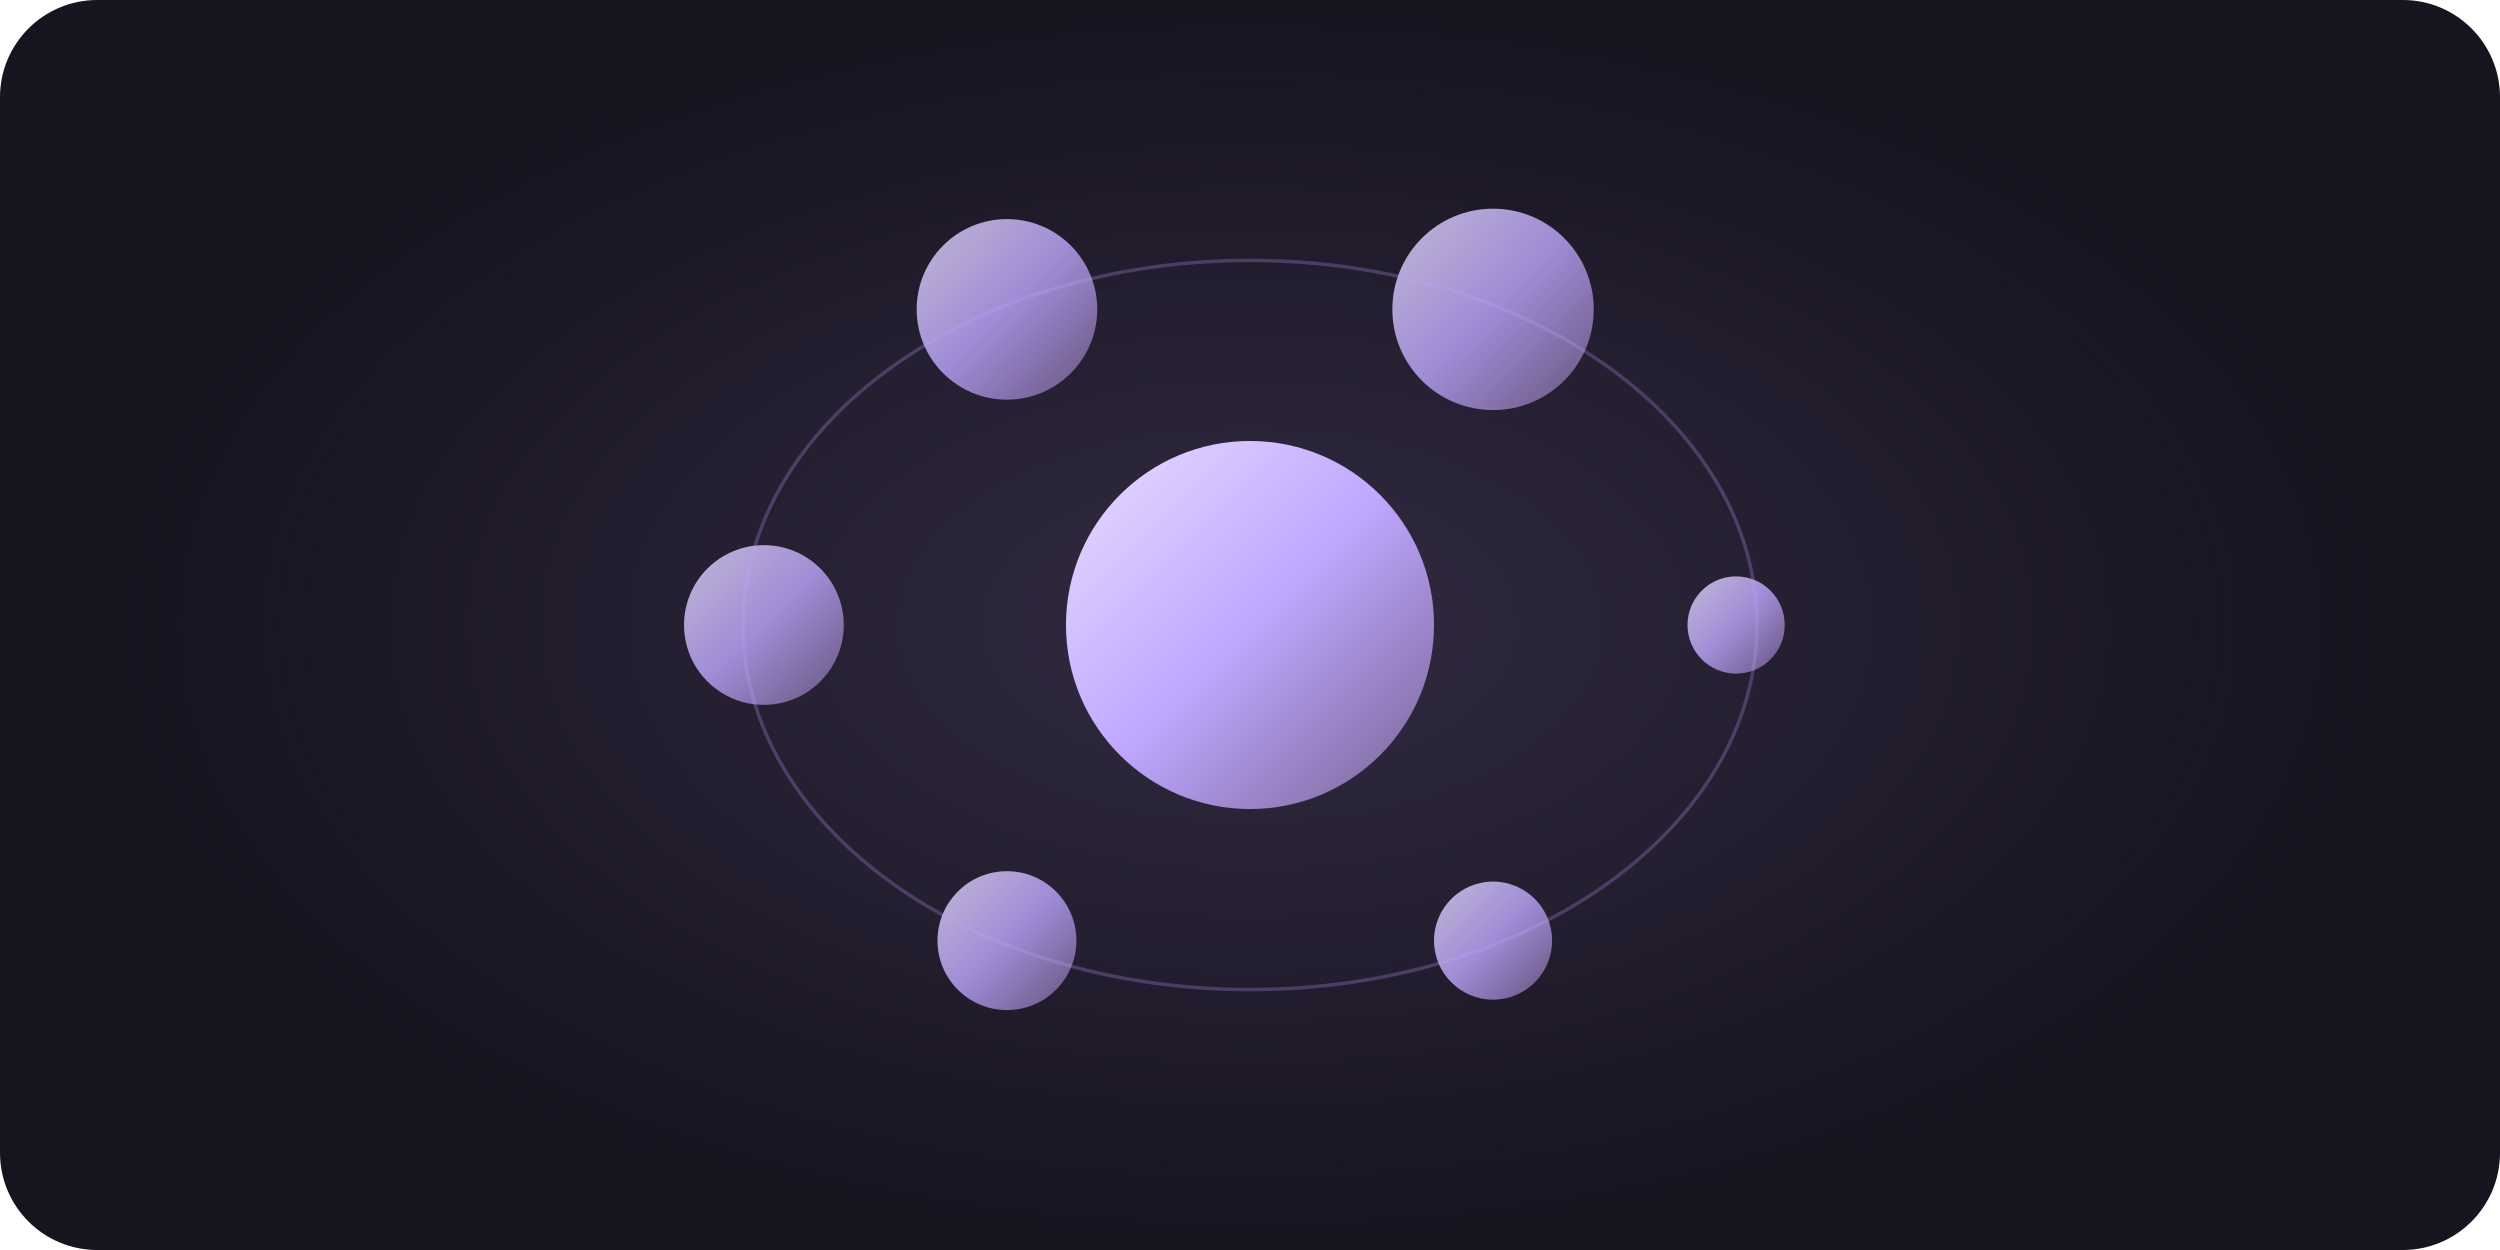
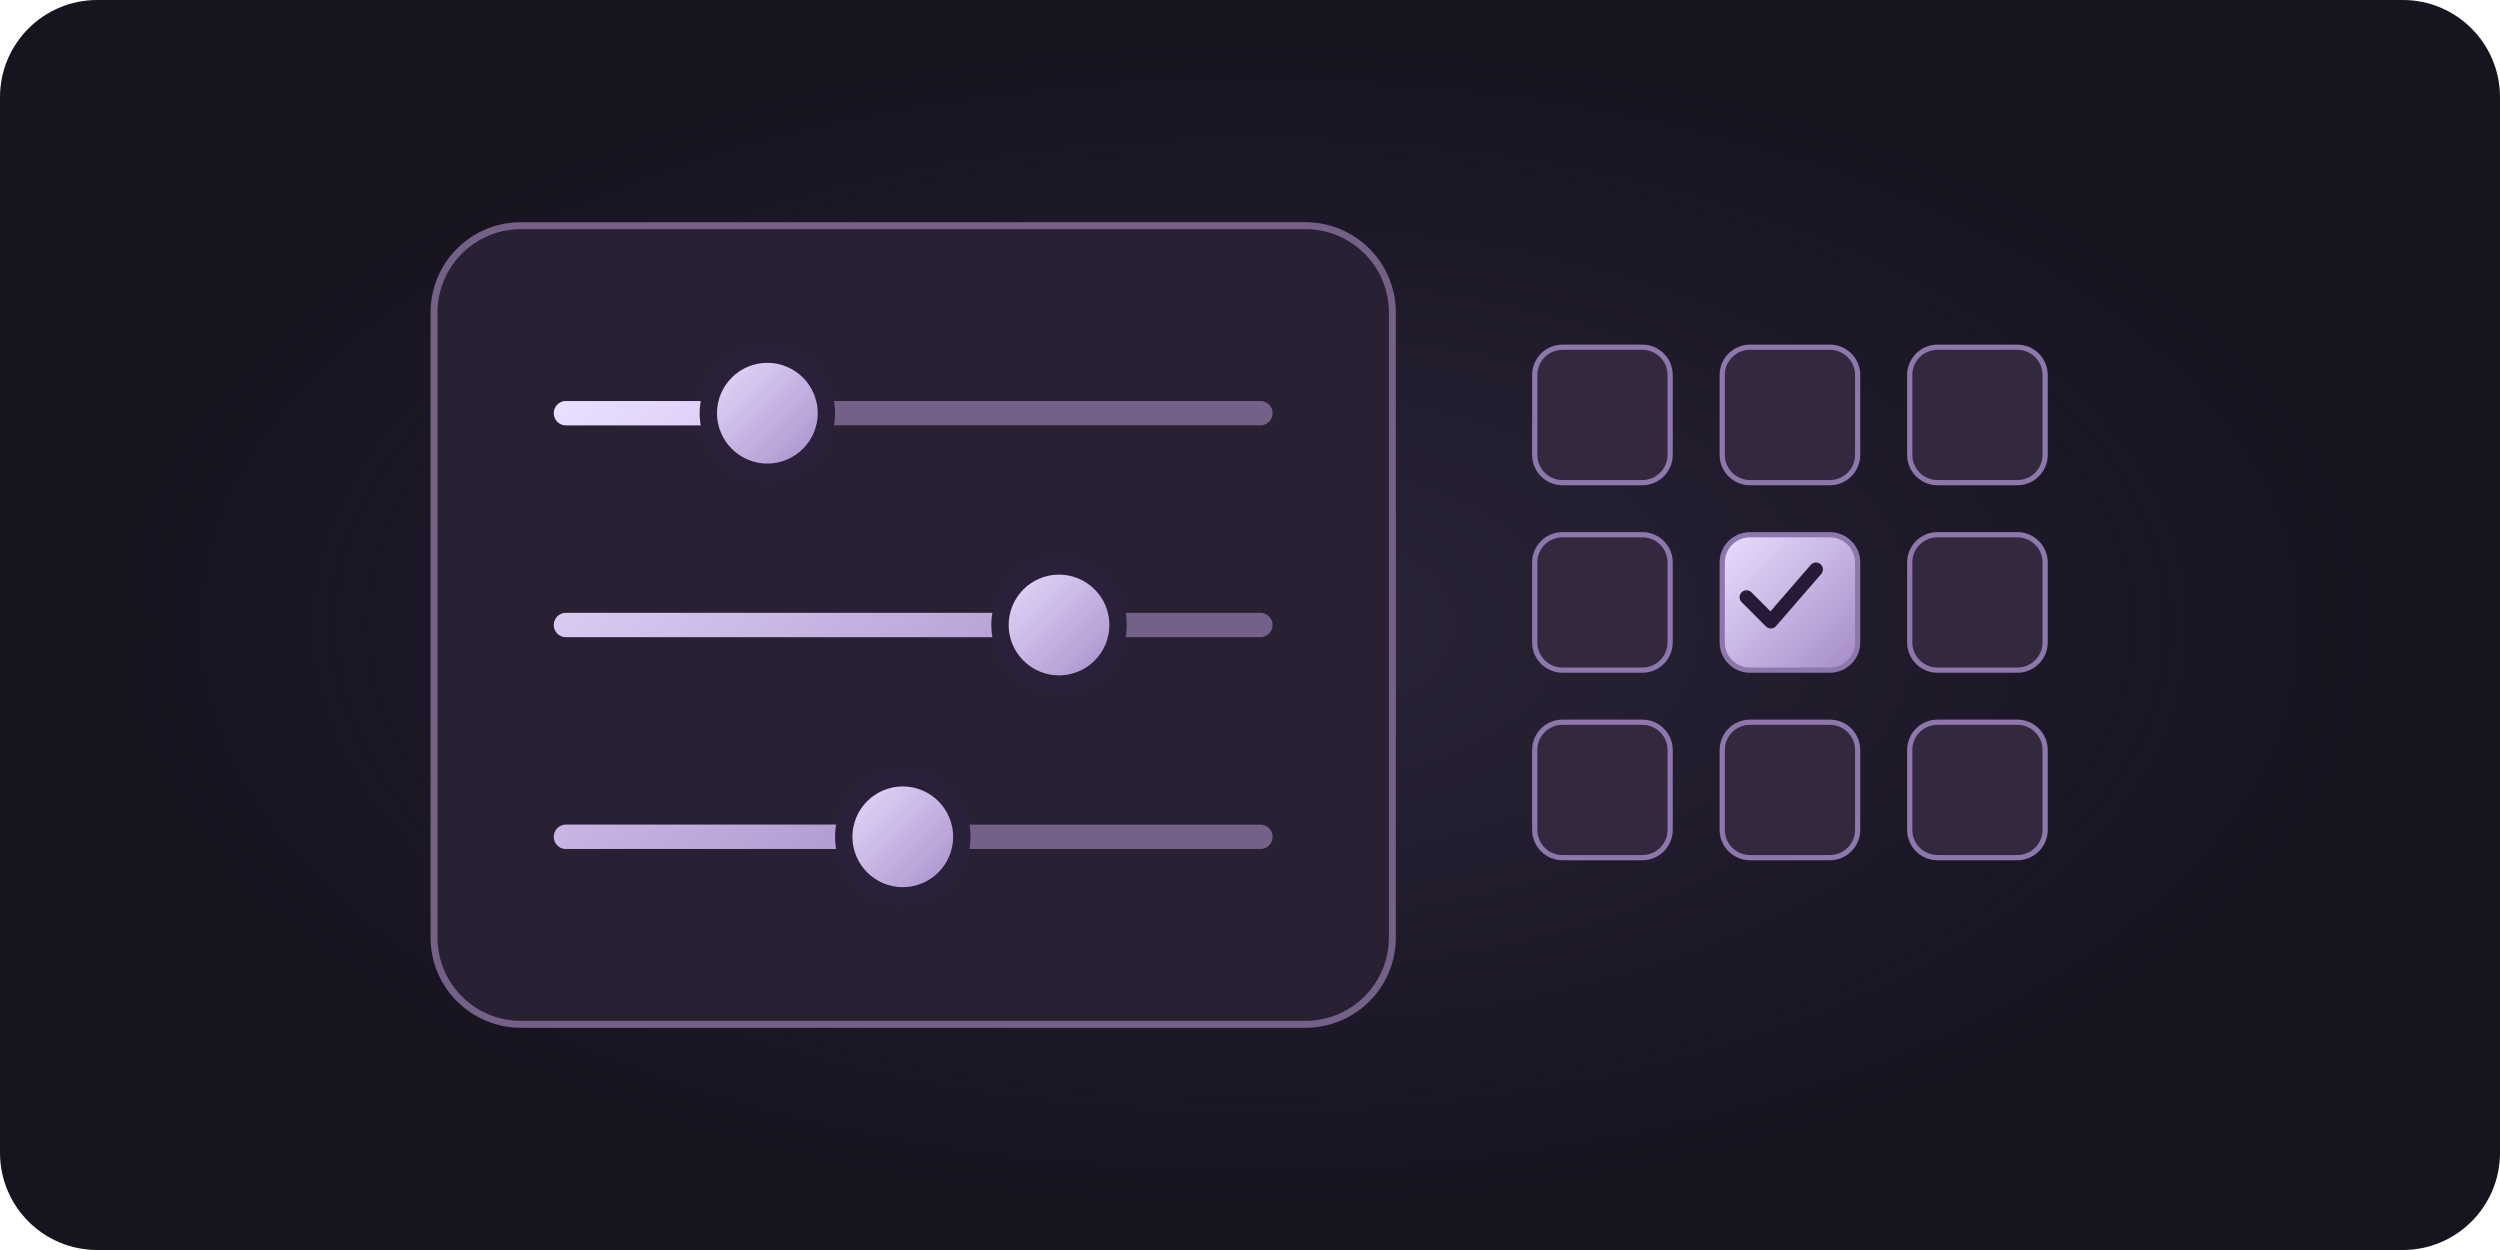
<svg xmlns="http://www.w3.org/2000/svg" width="720" height="360" viewBox="0 0 720 360">
  <defs>
    <linearGradient id="ink" x1="0" y1="0" x2="1" y2="1">
      <stop stop-color="#E9DEFF" />
-       <stop offset=".5" stop-color="#BFA7FF" />
-       <stop offset="1" stop-color="#76618F" />
+       <stop offset="1" stop-color="#A58AC7" />
+     </linearGradient>
+     <linearGradient id="metal" x1="0" y1="0" x2="1" y2="1">
+       <stop stop-color="#6D5A82" />
+       <stop offset=".45" stop-color="#AB96BF" />
+       <stop offset="1" stop-color="#554260" />
    </linearGradient>
    <radialGradient id="glow">
-       <stop stop-color="#BFA7FF" stop-opacity=".16" />
+       <stop stop-color="#BFA7FF" stop-opacity=".12" />
      <stop offset="1" stop-color="#BFA7FF" stop-opacity="0" />
    </radialGradient>
  </defs>
  <rect width="720" height="360" rx="28" fill="#17131F" />
-   <ellipse cx="360" cy="180" rx="330" ry="180" fill="url(#glow)" />
-   <circle cx="500.0" cy="180.0" r="14" fill="url(#ink)" opacity=".8" />
-   <circle cx="430.0" cy="270.9" r="17" fill="url(#ink)" opacity=".8" />
-   <circle cx="290.0" cy="270.9" r="20" fill="url(#ink)" opacity=".8" />
-   <circle cx="220.0" cy="180.0" r="23" fill="url(#ink)" opacity=".8" />
-   <circle cx="290.0" cy="89.1" r="26" fill="url(#ink)" opacity=".8" />
-   <circle cx="430.0" cy="89.1" r="29" fill="url(#ink)" opacity=".8" />
-   <ellipse cx="360" cy="180" rx="146" ry="105" fill="none" stroke="#BFA7FF" stroke-opacity=".25" />
-   <circle cx="360" cy="180" r="53" fill="url(#ink)" />
+   <ellipse cx="360" cy="180" rx="320" ry="170" fill="url(#glow)" />
+   <rect x="125" y="65" width="276" height="230" rx="25" fill="#292033" stroke="#756188" stroke-width="2" />
+   <g stroke="#756188" stroke-width="7" stroke-linecap="round">
+     <path d="M163 119h200m-200 61h200m-200 61h200" />
+   </g>
+   <g stroke="url(#ink)" stroke-width="7" stroke-linecap="round">
+     <path d="M163 119h58m-58 61h142m-142 61h97" />
+   </g>
+   <g fill="url(#ink)" stroke="#2B203A" stroke-width="5">
+     <circle cx="221" cy="119" r="17" />
+     <circle cx="305" cy="180" r="17" />
+     <circle cx="260" cy="241" r="17" />
+   </g>
+   <rect x="442" y="100" width="39" height="39" rx="8" fill="#34283F" stroke="#8E77AC" stroke-width="1.5" />
+   <rect x="496" y="100" width="39" height="39" rx="8" fill="#34283F" stroke="#8E77AC" stroke-width="1.5" />
+   <rect x="550" y="100" width="39" height="39" rx="8" fill="#34283F" stroke="#8E77AC" stroke-width="1.5" />
+   <rect x="442" y="154" width="39" height="39" rx="8" fill="#34283F" stroke="#8E77AC" stroke-width="1.5" />
+   <rect x="496" y="154" width="39" height="39" rx="8" fill="url(#ink)" stroke="#8E77AC" stroke-width="1.5" />
+   <rect x="550" y="154" width="39" height="39" rx="8" fill="#34283F" stroke="#8E77AC" stroke-width="1.5" />
+   <rect x="442" y="208" width="39" height="39" rx="8" fill="#34283F" stroke="#8E77AC" stroke-width="1.5" />
+   <rect x="496" y="208" width="39" height="39" rx="8" fill="#34283F" stroke="#8E77AC" stroke-width="1.5" />
+   <rect x="550" y="208" width="39" height="39" rx="8" fill="#34283F" stroke="#8E77AC" stroke-width="1.5" />
+   <path d="m503 172 7 7 13-15" fill="none" stroke="#271A36" stroke-width="4" stroke-linecap="round" stroke-linejoin="round" />
</svg>
